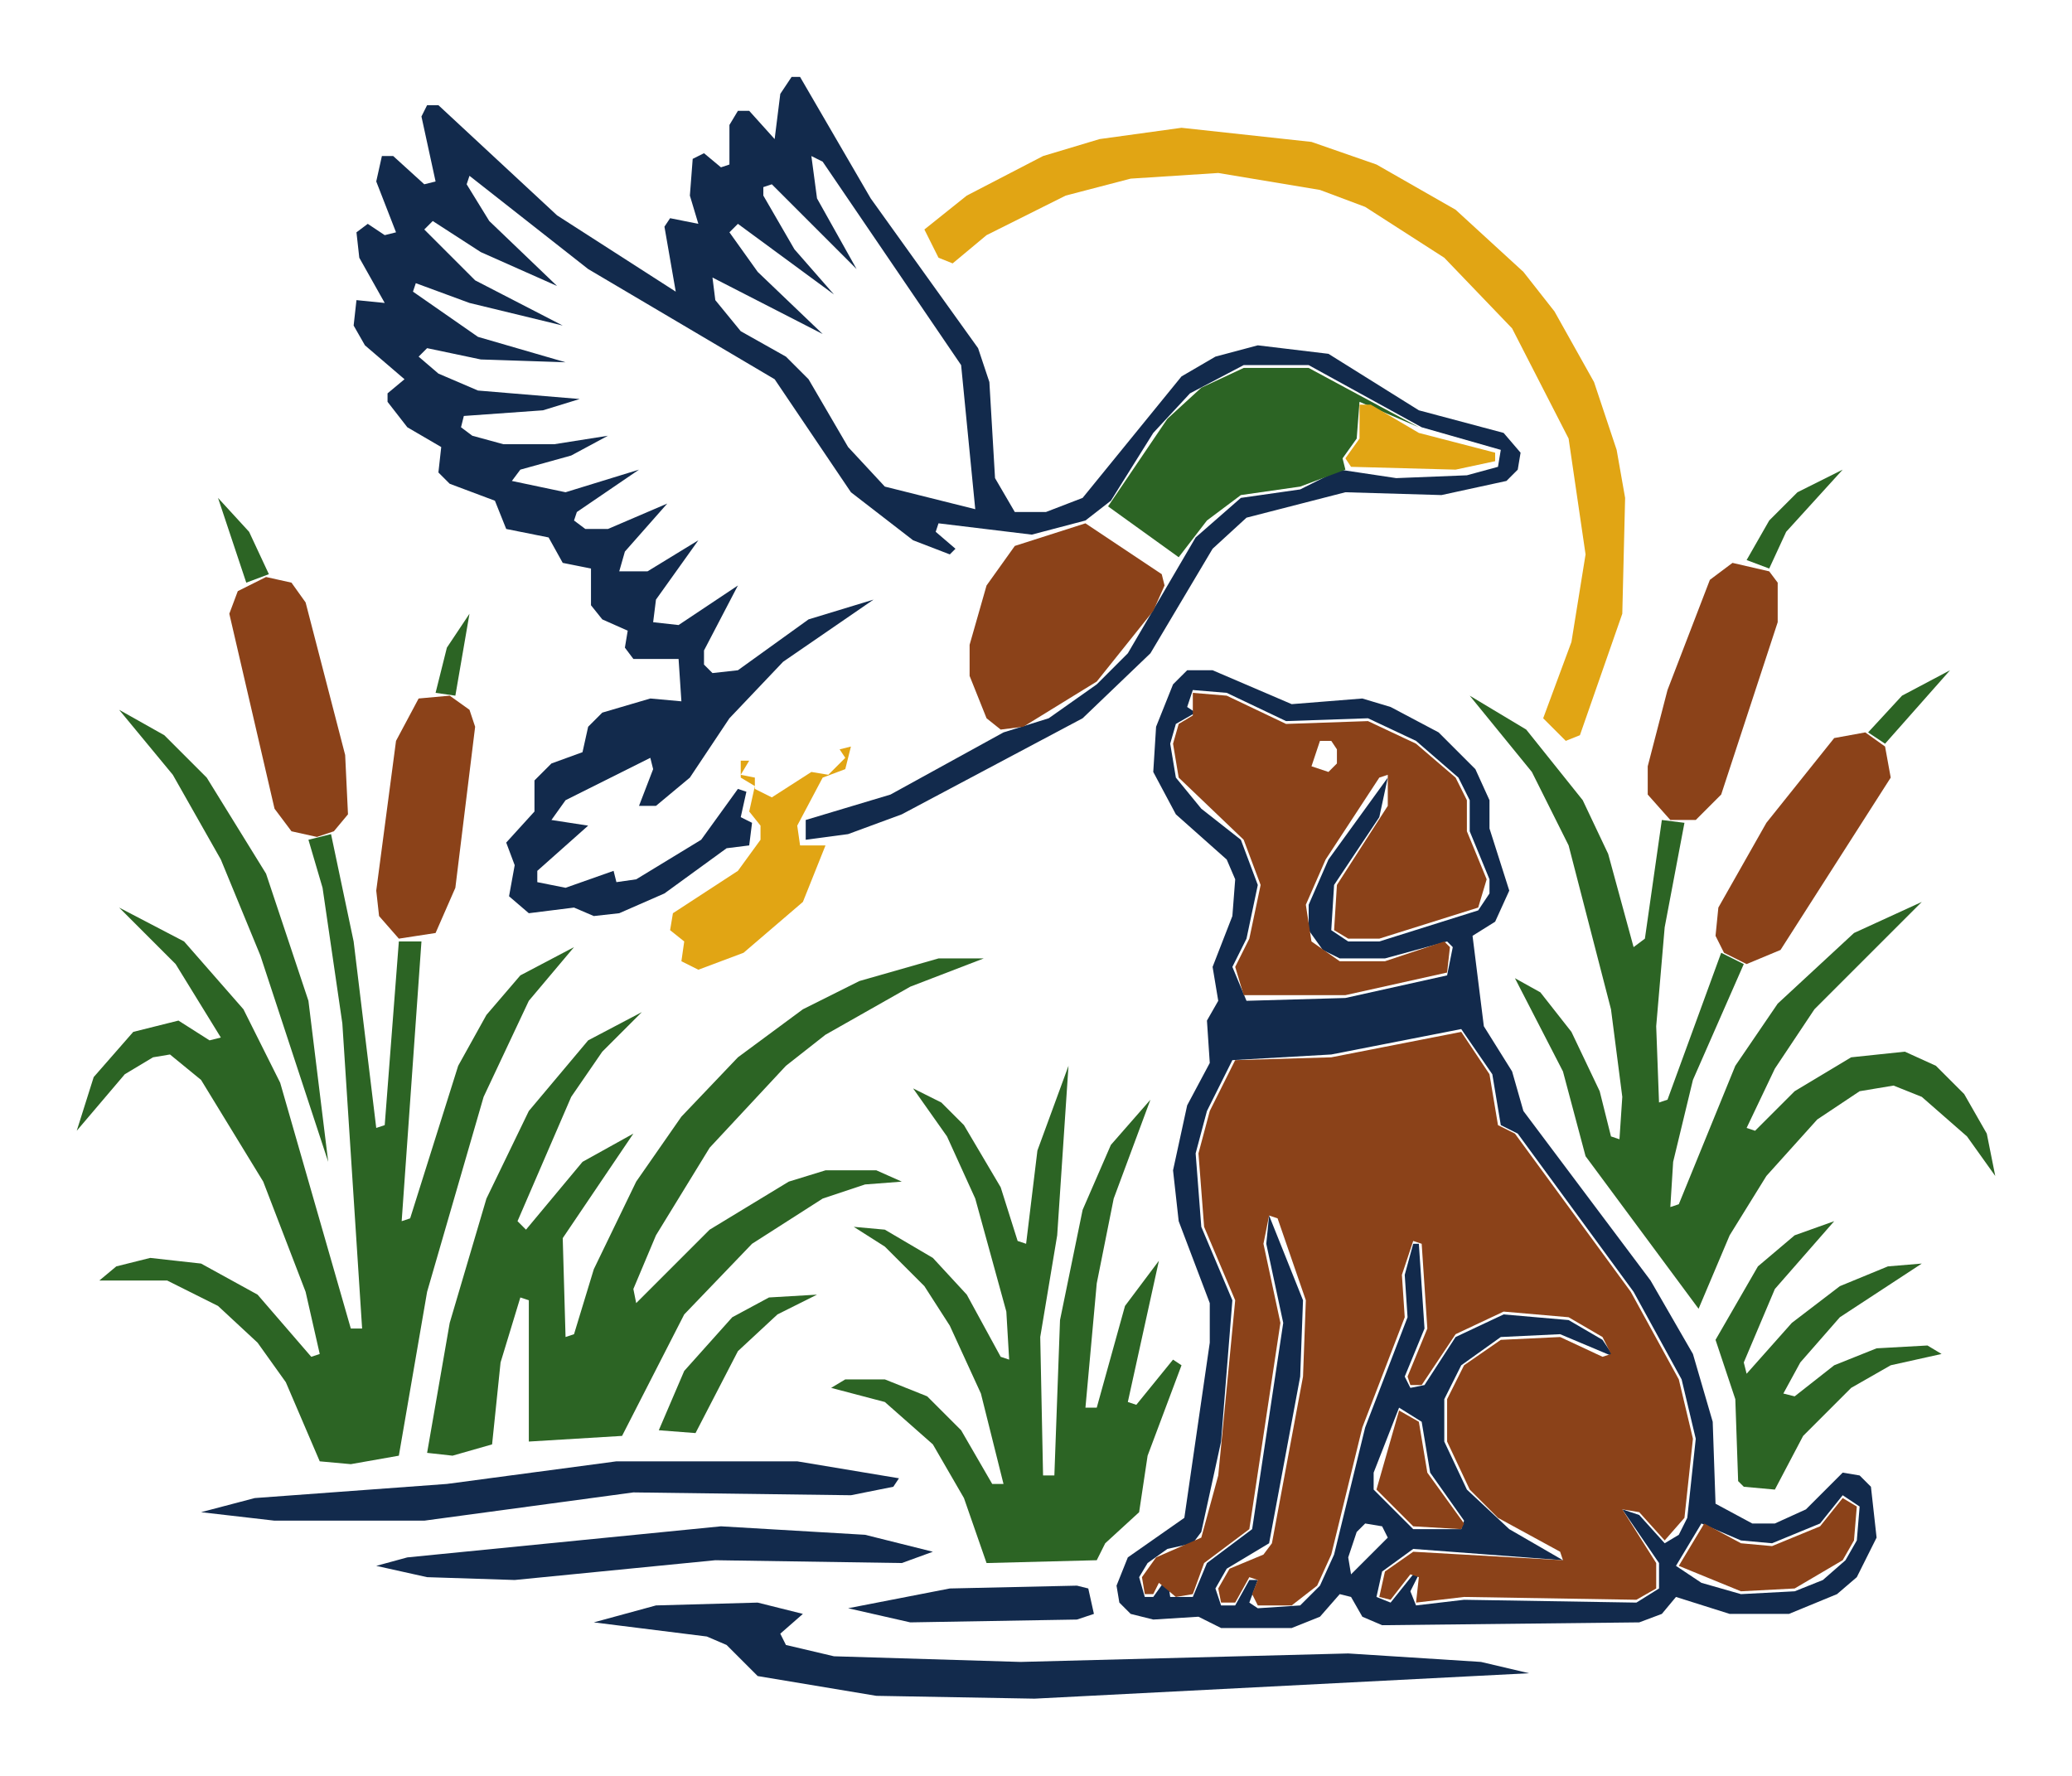
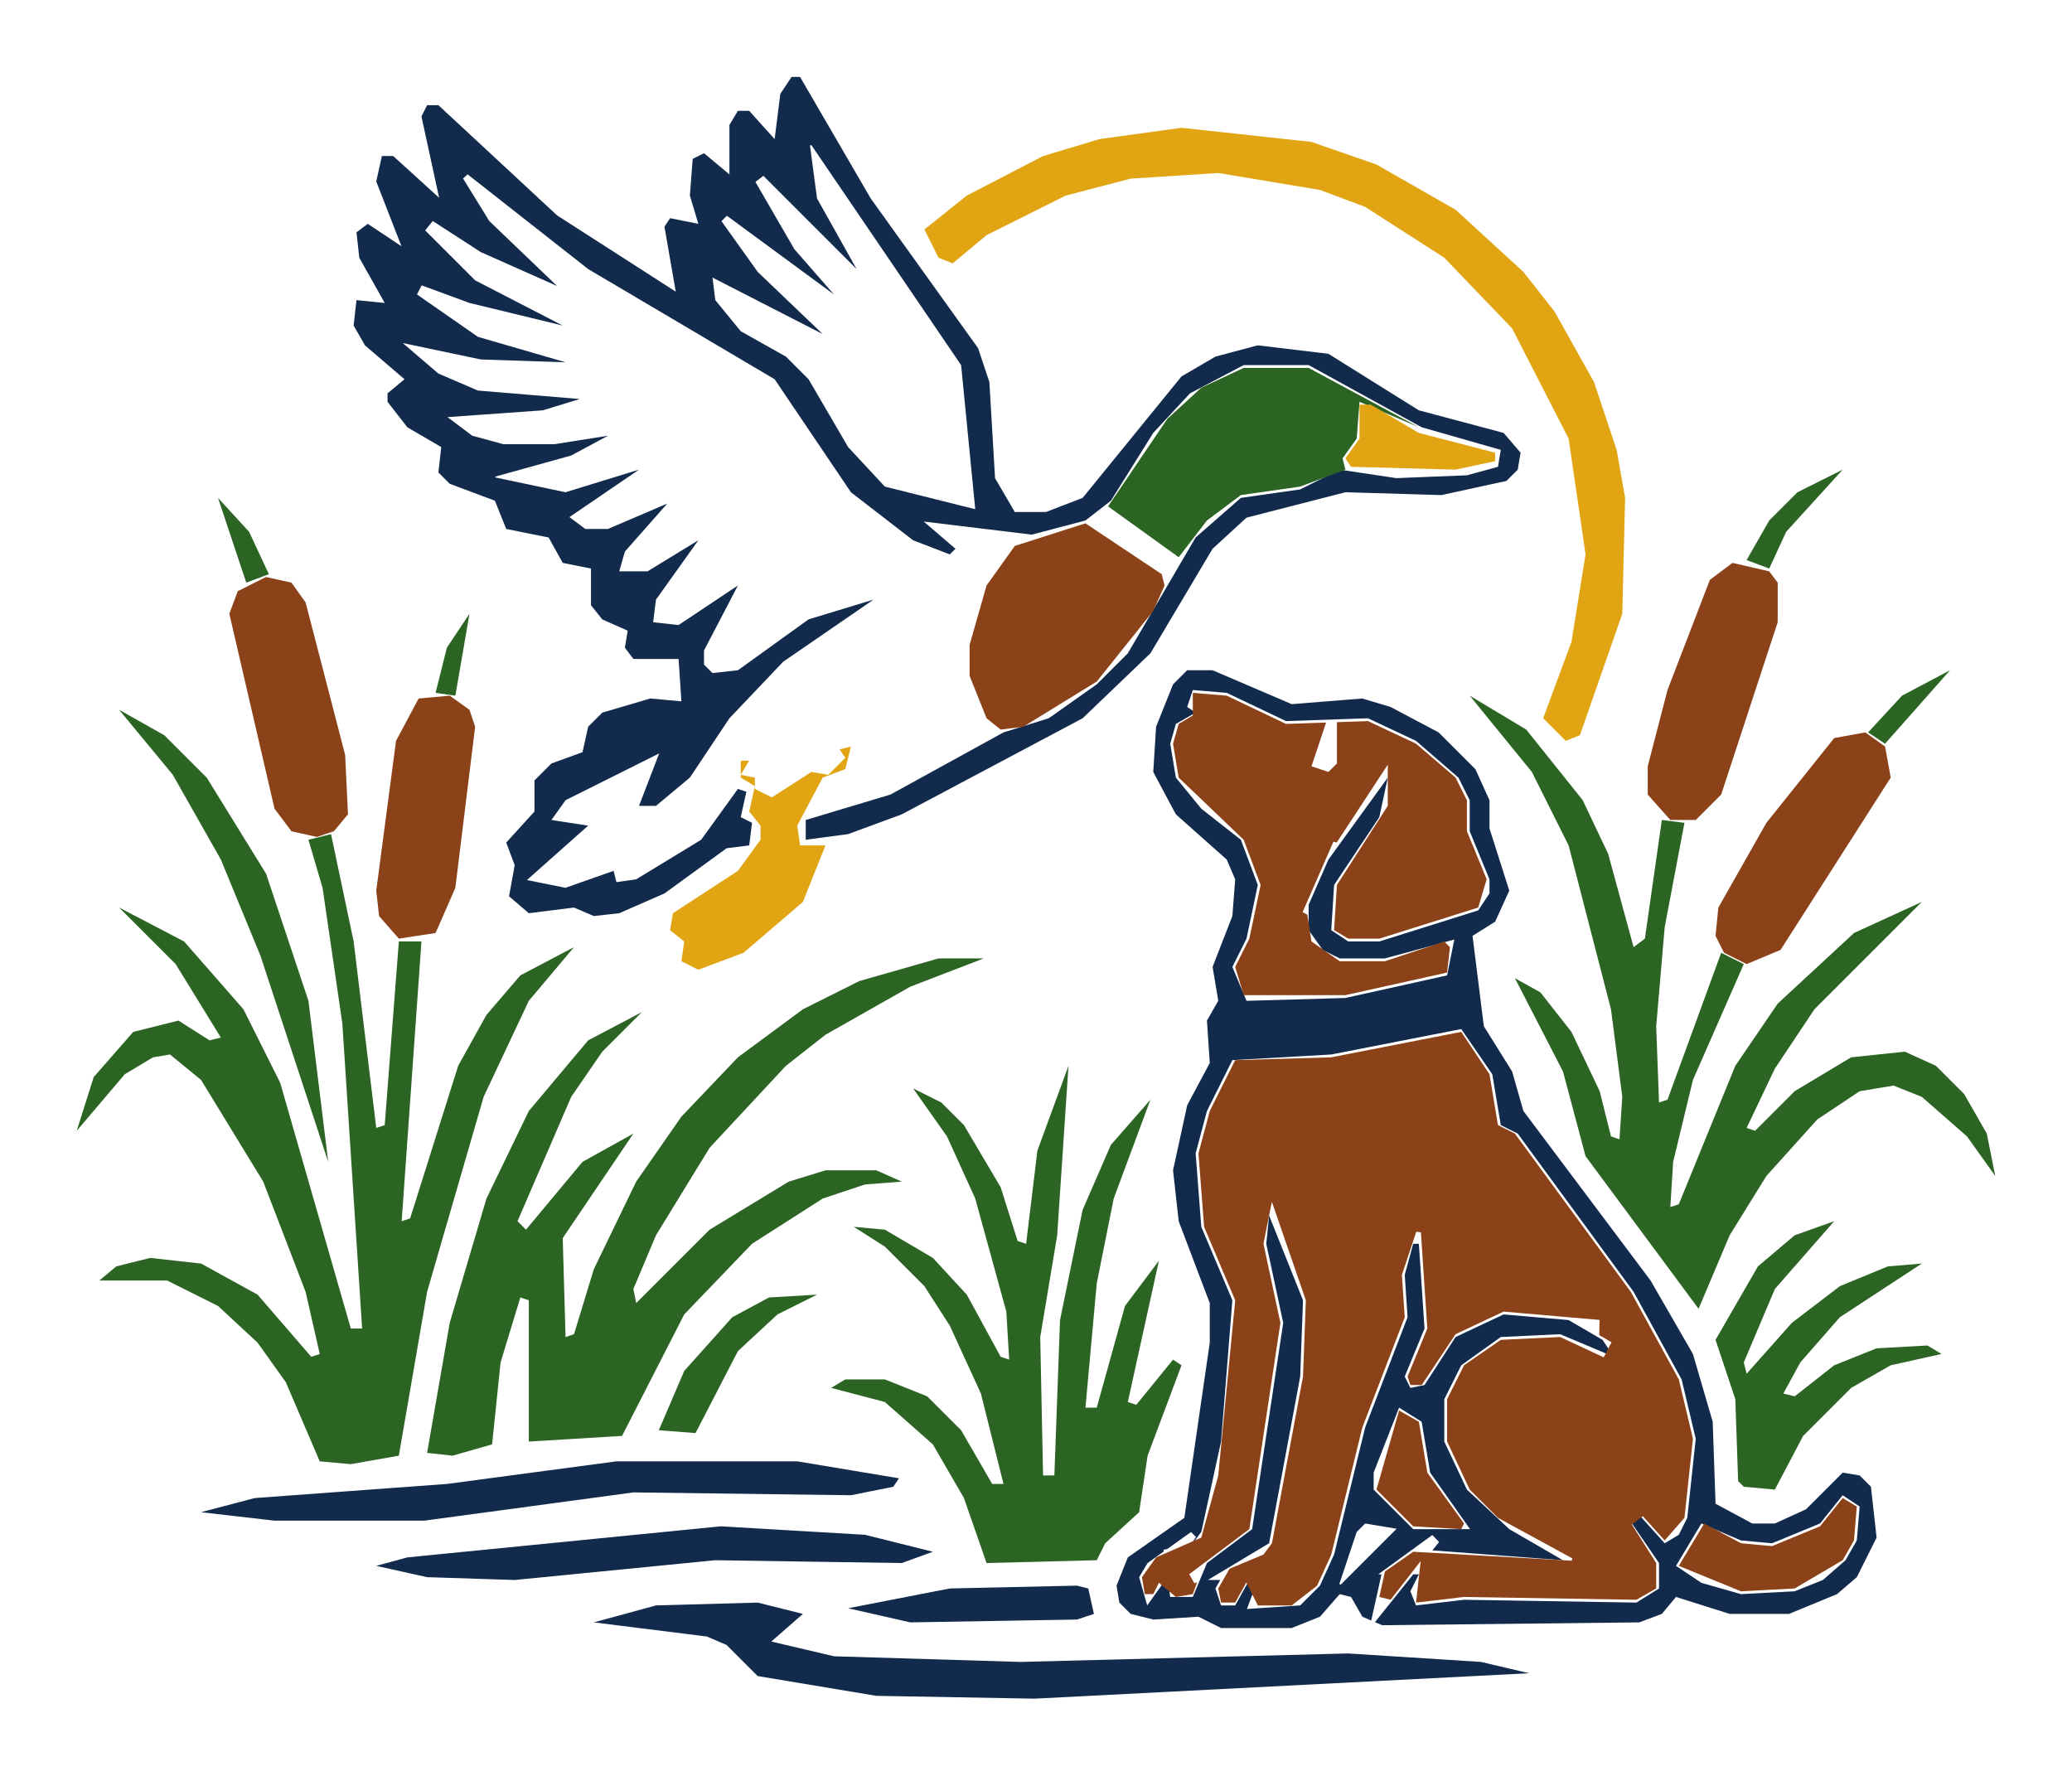
- <svg xmlns="http://www.w3.org/2000/svg" width="100mm" height="85.7mm" viewBox="73.84 -21.16 733.32 628.32">
+ <svg xmlns="http://www.w3.org/2000/svg" data-zigzag="fabric=standard overlaps=1 hat=0 hoop=0" width="100mm" height="85.7mm" viewBox="73.84 -21.16 733.32 628.32">
  <g id="thread-1" fill="#122a4c">
-     <path fill-rule="evenodd" d="M284,553 L324,558 L331,561 L342,572 L384,579 L440,580 L615,571 L598,567 L551,564 L435,567 L369,565 L352,561 L350,557 L358,550 L342,546 L306,547Z M461,550 L459,541 L455,540 L410,541 L374,548 L396,553 L455,552Z M404,528 L380,522 L329,519 L218,530 L207,533 L225,537 L256,538 L327,531 L393,532Z M392,502 L356,496 L292,496 L232,504 L164,509 L145,514 L171,517 L224,517 L298,507 L375,508 L390,505Z M494,216 L489,221 L483,236 L482,252 L490,267 L508,283 L511,290 L510,303 L503,321 L505,333 L501,340 L502,355 L494,370 L489,393 L491,411 L502,440 L502,454 L493,516 L473,530 L469,540 L470,546 L474,550 L482,552 L498,551 L506,555 L531,555 L541,551 L548,543 L552,544 L556,551 L563,554 L654,553 L662,550 L667,544 L686,550 L707,550 L724,543 L731,537 L738,523 L736,505 L732,501 L726,500 L713,513 L702,518 L694,518 L681,511 L680,482 L673,458 L658,432 L613,372 L609,358 L599,342 L595,310 L603,305 L608,294 L601,272 L601,262 L596,251 L583,238 L566,229 L556,226 L531,228 L503,216Z M563,519 L565,523 L552,536 L551,530 L554,521 L557,518Z M732,512 L731,524 L727,531 L719,538 L709,542 L690,543 L676,539 L667,533 L676,518 L690,524 L701,525 L718,518 L726,508Z M569,477 L577,482 L580,500 L592,517 L591,520 L574,520 L560,506 L560,500Z M591,343 L602,359 L605,377 L611,380 L652,436 L669,467 L674,488 L671,516 L668,522 L663,525 L654,515 L648,513 L661,532 L661,541 L653,546 L592,545 L575,547 L573,542 L576,536 L574,536 L566,546 L561,544 L563,535 L574,527 L627,531 L608,520 L593,506 L585,489 L585,474 L591,462 L605,452 L626,451 L645,459 L641,453 L629,446 L606,444 L589,452 L578,469 L573,470 L571,466 L578,449 L576,419 L574,419 L571,430 L572,445 L557,484 L546,529 L541,540 L534,547 L519,548 L516,546 L519,538 L516,538 L511,547 L506,547 L504,541 L508,534 L523,525 L534,466 L535,439 L523,409 L522,419 L528,447 L517,520 L501,532 L496,544 L488,544 L487,537 L482,544 L479,544 L477,537 L480,532 L487,527 L496,525 L499,521 L506,489 L510,439 L499,413 L497,387 L501,372 L510,354 L545,352Z M496,223 L508,224 L529,234 L558,233 L575,241 L590,254 L594,262 L594,273 L601,290 L601,295 L597,301 L562,312 L551,312 L545,308 L546,292 L562,268 L565,254 L544,283 L537,299 L537,308 L542,315 L548,318 L564,318 L586,312 L588,314 L586,324 L550,332 L515,333 L510,321 L515,311 L519,292 L513,276 L499,265 L490,254 L488,242 L490,235 L497,231 L494,229Z M612,139 L606,132 L576,124 L544,104 L519,101 L504,105 L492,112 L457,155 L444,160 L433,160 L426,148 L424,114 L420,102 L382,49 L357,6 L354,6 L350,12 L348,28 L339,18 L335,18 L332,23 L332,37 L329,38 L323,33 L319,35 L318,48 L321,58 L311,56 L309,59 L313,82 L271,55 L229,16 L225,16 L223,20 L228,43 L224,44 L213,34 L209,34 L207,43 L214,61 L210,62 L204,58 L200,61 L201,70 L210,86 L200,85 L199,94 L203,101 L217,113 L211,118 L211,121 L218,130 L230,137 L229,146 L233,150 L249,156 L253,166 L268,169 L273,178 L283,180 L283,193 L287,198 L296,202 L295,208 L298,212 L314,212 L315,227 L304,226 L287,231 L282,236 L280,245 L269,249 L263,255 L263,266 L253,277 L256,285 L254,296 L261,302 L277,300 L284,303 L293,302 L309,295 L331,279 L339,278 L340,270 L336,268 L338,259 L335,258 L322,276 L299,290 L292,291 L291,287 L274,293 L264,291 L264,287 L282,271 L269,269 L274,262 L304,247 L305,251 L300,264 L306,264 L318,254 L332,233 L351,213 L383,191 L360,198 L335,216 L326,217 L323,214 L323,209 L335,186 L314,200 L305,199 L306,191 L321,170 L303,181 L293,181 L295,174 L310,157 L289,166 L281,166 L277,163 L278,160 L300,145 L274,153 L255,149 L258,145 L276,140 L289,133 L270,136 L252,136 L241,133 L237,130 L238,126 L266,124 L279,120 L243,117 L229,111 L222,105 L225,102 L244,106 L274,107 L243,98 L220,82 L221,79 L240,86 L273,94 L242,78 L224,60 L227,57 L244,68 L271,80 L247,57 L239,44 L240,41 L282,74 L348,113 L375,153 L397,170 L410,175 L412,173 L405,167 L406,164 L439,168 L458,163 L467,156 L482,132 L495,118 L514,108 L537,108 L577,130 L605,138 L604,144 L593,147 L568,148 L548,145 L534,152 L513,155 L497,169 L473,210 L462,221 L445,233 L429,238 L389,260 L359,269 L359,276 L374,274 L393,267 L457,233 L481,210 L503,173 L515,162 L550,153 L584,154 L607,149 L611,145Z M361,34 L365,36 L414,108 L419,159 L387,151 L374,137 L360,113 L352,105 L336,96 L327,85 L326,77 L365,97 L342,75 L332,61 L335,58 L369,83 L355,67 L344,48 L344,45 L347,44 L377,74 L363,49Z" />
+     <path id="fill" fill-rule="evenodd" d="M171 517 L145 514 L164 509 L231.89 504.01 L232.11 503.99 L292 496 L356 496 L392 502 L390 505 L375 508 L298.27 507 L298 507 L297.73 507.04 L224 517Z M199 94 L200 85 L202.98 85.3 L210 86 L206.54 79.85 L201 70 L200 61 L204 58 L206.27 59.51 L215.93 65.95 L211.72 55.13 L207 43 L209 34 L213 34 L220.77 41.06 L229.26 48.78 L226.82 37.57 L223 20 L225 16 L229 16 L270.76 54.78 L271 55 L271.27 55.18 L305.97 77.48 L313 82 L311.57 73.77 L309 59 L311 56 L315.01 56.8 L321 58 L319.25 52.15 L318 48 L319 35 L323 33 L325.99 35.49 L332 40.5 L332 23 L335 18 L339 18 L342.63 22.04 L348 28 L349 20.04 L350 12 L354 6 L357 6 L381.91 48.85 L382 49 L382.1 49.14 L420 102 L424 114 L425.95 147.12 L426 148 L426.44 148.76 L431.94 158.18 L433 160 L444 160 L444.64 159.76 L456.09 155.35 L457 155 L457.62 154.24 L492 112 L504 105 L519 101 L544 104 L575.53 123.71 L576 124 L576.53 124.14 L606 132 L612 139 L611 145 L607 149 L584 154 L550.52 153.01 L550 153 L549.5 153.13 L515.89 161.77 L515 162 L514.32 162.62 L503.4 172.63 L503 173 L502.72 173.46 L481 210 L457 233 L393 267 L374 274 L359 276 L359 269 L388.63 260.11 L389 260 L389.34 259.81 L429 238 L444.45 233.17 L445 233 L445.47 232.67 L461.74 221.18 L462 221 L473 210 L473.24 209.59 L497 169 L513 155 L534 152 L534.53 151.73 L548 145 L567.66 147.95 L568 148 L568.35 147.99 L592.58 147.02 L593 147 L593.4 146.89 L601.73 144.62 L604 144 L604.39 141.68 L604.46 141.23 L605 138 L601.85 137.1 L577 130 L537.83 108.45 L537 108 L514 108 L513.2 108.42 L495.55 117.71 L495 118 L494.57 118.46 L482.24 131.74 L482 132 L481.81 132.3 L467 156 L458 163 L439 168 L412.78 164.82 L400.76 163.37 L409.95 171.25 L412 173 L410 175 L397 170 L375 153 L348.46 113.69 L348 113 L347.29 112.58 L282 74 L250.65 49.37 L239.35 40.49 L237.73 41.94 L245.26 54.17 L246.75 56.6 L247 57 L247.34 57.33 L271 80 L273.54 77.35 L271 80 L244 68 L239.06 64.8 L227 57 L224.32 60.32 L242 78 L242.51 78.26 L273 94 L240 86 L236.56 84.73 L223.09 79.77 L221.41 82.98 L233.2 91.19 L242.51 97.66 L243 98 L243.58 98.17 L274 107 L244 106 L230.4 103.14 L216.38 100.19 L227.26 109.51 L228.57 110.64 L229 111 L229.52 111.22 L242.45 116.77 L243 117 L243.59 117.05 L279 120 L266 124 L242.01 125.71 L232.22 126.41 L240.07 132.3 L240.44 132.58 L241 133 L241.68 133.18 L251.53 135.87 L252 136 L270 136 L270.28 135.96 L289 133 L276 140 L263 143.61 L249.16 147.45 L249.18 147.77 L263.23 150.73 L273.07 152.81 L274 153 L274.91 152.72 L300 145 L279.62 158.9 L275.38 161.79 L279.48 164.86 L280.02 165.27 L281 166 L289 166 L289.69 165.7 L310 157 L295.55 173.38 L295 174 L294.77 174.8 L294.33 176.33 L293 181 L303 181 L303.88 180.46 L321 170 L306.54 190.25 L306 191 L305.88 191.92 L305.46 195.31 L305 199 L308.69 199.41 L312.67 199.85 L314 200 L315.11 199.26 L335 186 L338.25 187.7 L335 186 L323.42 208.2 L323 209 L323 214 L326 217 L327.75 216.81 L334.04 216.11 L335 216 L335.78 215.44 L360 198 L383 191 L381.93 187.49 L383 191 L351.32 212.78 L351 213 L350.74 213.28 L332.22 232.77 L332 233 L331.82 233.26 L318 254 L306 264 L300 264 L303.75 254.25 L307.14 245.43 L298.69 249.66 L274.81 261.59 L274 262 L273.47 262.74 L272.46 264.15 L269 269 L274.89 269.91 L282 271 L265.83 285.37 L260.33 290.26 L267.55 291.71 L273.01 292.8 L274 293 L274.95 292.66 L291 287 L292 291 L295.27 290.53 L298.25 290.11 L299 290 L299.64 289.61 L321.37 276.38 L322 276 L322.43 275.4 L335 258 L338 259 L336.62 265.2 L336 268 L338.56 269.28 L340 270 L339 278 L331.94 278.88 L331 279 L330.24 279.56 L309 295 L293 302 L284 303 L277.91 300.39 L277 300 L276.01 300.12 L261 302 L254 296 L255.82 286 L256 285 L255.65 284.05 L253 277 L262.05 267.05 L263 266 L263 255 L269 249 L278.11 245.69 L280 245 L280.44 243.04 L282 236 L287 231 L304 226 L310.72 226.61 L315 227 L314.71 222.72 L314.23 215.42 L314 212 L298 212 L295 208 L295.53 204.8 L296 202 L293.41 200.85 L287 198 L283 193 L283 180 L280.05 179.41 L273 178 L268.82 170.48 L268 169 L266.34 168.67 L253 166 L249.6 157.5 L249 156 L247.48 155.43 L233 150 L229 146 L229.74 139.37 L230 137 L227.94 135.8 L218 130 L211 121 L211 118 L213.67 115.78 L217 113 L213.71 110.18 L203 101 L199 94Z M326 77 L326.86 83.88 L326.87 83.95 L327 85 L327.67 85.82 L335.56 95.47 L336 96 L336.6 96.34 L352 105 L360 113 L373.8 136.65 L374 137 L374.28 137.3 L386.26 150.2 L387 151 L388.06 151.26 L413.95 157.74 L419 159 L418.49 153.82 L414.09 108.93 L414 108 L413.47 107.23 L369.07 41.98 L360.99 30.11 L360.51 30.29 L362.4 44.53 L362.91 48.3 L363 49 L363.34 49.61 L377 74 L344.01 41.01 L341.2 43.16 L348.39 55.59 L354.82 66.69 L355 67 L355.24 67.27 L369 83 L342.68 63.65 L331.11 55.14 L329.18 57.05 L337.52 68.73 L341.8 74.72 L342 75 L342.25 75.24 L365 97 L367.53 94.35 L365 97 L332.17 80.17Z M225 537 L207 533 L218 530 L329 519 L380 522 L404 528 L393 532 L327.21 531 L327 531 L326.79 531.02 L256 538 L225 537Z M284 553 L306 547 L342 546 L358 550 L352.19 555.09 L346.82 559.78 L353.76 561.41 L368.64 564.91 L369 565 L369.37 565.01 L434.9 567 L435.1 567 L551 564 L598 567 L615 571 L440.06 580 L439.94 580 L384 579 L342 572 L331 561 L330.35 560.72 L324.48 558.2 L324 558 L323.49 557.94 L284 553Z M396 553 L374 548 L410 541 L455 540 L459 541 L461 550 L455 552 L396 553Z M470 546 L469 540 L473 530 L491.7 516.91 L493 516 L493.23 514.43 L501.96 454.26 L502 454 L502 440 L501.76 439.37 L491 411 L489 393 L494 370 L501.51 355.92 L502 355 L501.93 353.95 L501 340 L504.35 334.13 L505 333 L504.79 331.71 L503 321 L509.8 303.51 L510 303 L510.04 302.46 L510.93 290.9 L511 290 L510.64 289.17 L508.32 283.75 L508 283 L507.39 282.46 L490 267 L482 252 L483 236 L489 221 L494 216 L503 216 L530.17 227.64 L531 228 L531.9 227.93 L556 226 L566 229 L583 238 L596 251 L601 262 L601 272 L601.17 272.54 L608 294 L603 305 L596.99 308.76 L595 310 L595.29 312.32 L598.9 341.2 L599 342 L599.43 342.69 L609 358 L613 372 L613.41 372.54 L658 432 L673 458 L680 482 L680.93 508.9 L681 511 L682.85 512 L693.19 517.56 L694 518 L702 518 L702.72 517.67 L712.39 513.27 L713 513 L726 500 L732 501 L736 505 L738 523 L731 537 L724 543 L707 550 L686 550 L669.35 544.74 L667 544 L665.42 545.89 L662 550 L654 553 L563 554 L560.47 552.91 L568.33 543.09 L574 536 L576 536 L573.74 540.53 L573 542 L573.61 543.53 L573.96 544.39 L575 547 L577.79 546.67 L592 545 L651.92 545.98 L653 546 L653.92 545.42 L659.28 542.08 L661 541 L661 532 L660.36 531.06 L648 513 L654 515 L660.98 522.75 L663 525 L665.59 523.45 L667.08 522.55 L668 522 L668.48 521.04 L670.7 516.59 L671 516 L671.07 515.34 L673.93 488.63 L674 488 L673.85 487.39 L669.11 467.48 L669 467 L668.76 466.57 L652.12 436.21 L652 436 L651.86 435.81 L611.52 380.72 L611 380 L605 377 L602.13 359.8 L602 359 L601.54 358.33 L592.36 344.98 L591 343 L588.64 343.46 L545 352 L512.12 353.88 L510 354 L509.05 355.9 L501.17 371.67 L501 372 L500.9 372.36 L497.16 386.4 L497 387 L497.05 387.62 L498.95 412.4 L499 413 L499.23 413.55 L510 439 L506 489 L499 521 L496 525 L495.49 525.11 L497.14 522.8 L495.37 521.02 L487 527 L485.62 527.31 L485.7 527.93 L483.68 529.37 L480.62 531.56 L480 532 L479.61 532.65 L477.82 535.64 L477 537 L477.44 538.53 L477.77 539.69 L479.86 547 L484.28 540.81 L487 537 L487.55 540.85 L488 544 L496 544 L496.94 541.74 L501 532 L515.8 520.9 L517 520 L517.22 518.51 L527.9 447.66 L528 447 L527.86 446.35 L522 419 L523 409 L535 439 L534 466 L523 525 L512.68 531.19 L501.33 538 L505.71 538 L504.81 539.58 L504 541 L504.52 542.55 L505.16 544.49 L506 547 L511 547 L512.05 545.11 L516 538 L519 538 L517.15 542.93 L515.15 548.26 L520.83 547.88 L532.62 547.09 L534 547 L541 540 L541.27 539.39 L545.86 529.31 L546 529 L546.08 528.67 L557 484 L571.71 445.75 L572 445 L571.95 444.19 L571 430 L574 419 L576 419 L578 449 L571.63 464.46 L571 466 L571.75 467.49 L573 470 L575.75 469.45 L576.48 469.3 L578 469 L578.84 467.7 L589 452 L606 444 L629 446 L641 453 L645 459 L626.77 451.32 L626 451 L625.17 451.04 L606.08 451.95 L605 452 L604.12 452.63 L591.74 461.47 L591 462 L590.59 462.81 L585.39 473.23 L585 474 L585 489 L585.35 489.74 L592.7 505.36 L593 506 L593.52 506.48 L607.7 519.72 L608 520 L608.36 520.21 L627 531 L580.79 527.51 L583.15 524.56 L580.77 522.08 L569.16 530.52 L564.12 534.18 L563 535 L561.62 536 L562.78 536 L562.7 536.35 L561.89 540 L559.14 552.35 L556 551 L552.78 545.36 L552 544 L550.48 543.62 L550.17 543.54 L548 543 L546.52 544.69 L541 551 L531 555 L506 555 L498 551 L497.01 551.06 L482 552 L474 550 L470 546Z M488 242 L488.14 242.81 L489.84 253.04 L490 254 L490.62 254.76 L498.75 264.69 L499 265 L499.32 265.25 L513 276 L519 292 L515 311 L510.75 319.5 L510 321 L510.64 322.55 L514.03 330.67 L515 333 L517.52 332.93 L549.65 332.01 L550 332 L550.34 331.92 L583.67 324.52 L586 324 L587.38 317.12 L588.54 311.31 L582.82 312.87 L564 318 L548 318 L542 315 L537 308 L537 299 L544 283 L565 254 L562 268 L546.55 291.18 L546 292 L545.94 292.98 L545.13 305.89 L545 308 L546.76 309.17 L550.08 311.38 L551 312 L562 312 L562.54 311.83 L595.77 301.39 L597 301 L597.72 299.92 L600.38 295.92 L601 295 L601 290 L600.72 289.33 L594 273 L594 262 L593.61 261.23 L590.33 254.65 L590 254 L589.45 253.52 L575.38 241.33 L575 241 L574.54 240.78 L572.62 239.88 L568.45 237.92 L558.8 233.38 L558 233 L557.11 233.03 L529 234 L508.61 224.29 L508 224 L507.33 223.94 L498.87 223.24 L496 223 L495.09 225.73 L494.89 226.34 L494 229 L496.33 230.55 L497 231 L491.3 234.26 L490 235 L489.59 236.44 L488.23 241.21Z M547.87 539.39 L548.33 539.67 L568.14 519.86 L561.12 518.69 L558.86 518.31 L557 518 L555.67 519.33 L554.61 520.39 L554 521 L553.73 521.82 L552.41 525.76Z M560 500 L560 506 L574 520 L594.12 520 L590.04 514.22 L580 500 L577.27 483.63 L577 482 L575.6 481.12 L572.75 479.34 L569 477 L567.39 481.12 L560.25 499.36Z M667 533 L669.91 534.94 L675.52 538.68 L676 539 L676.55 539.16 L689.41 542.83 L690 543 L690.61 542.97 L708.39 542.03 L709 542 L709.56 541.77 L718.42 538.23 L719 538 L719.47 537.59 L726.54 531.41 L727 531 L727.31 530.47 L730.6 524.71 L731 524 L731.07 523.19 L731.82 514.15 L732 512 L730.2 510.8 L728.8 509.87 L726 508 L723.9 510.62 L718 518 L701 525 L690 524 L678.94 519.26 L676 518 L674.35 520.74 L668.8 530Z" />
  </g>
  <g id="thread-2" fill="#8b4219">
-     <path fill-rule="evenodd" d="M731,512 L726,509 L718,519 L701,526 L690,525 L677,518 L668,533 L690,542 L709,541 L726,531 L730,524Z M569,478 L561,506 L574,519 L591,520 L592,518 L579,500 L576,482Z M591,344 L545,353 L511,354 L502,372 L498,387 L500,413 L511,439 L505,501 L499,523 L483,530 L478,537 L479,543 L482,543 L484,539 L490,544 L496,543 L500,532 L516,520 L527,447 L521,419 L523,409 L526,410 L536,439 L535,466 L524,525 L521,529 L509,534 L505,541 L506,546 L511,546 L516,537 L519,538 L517,543 L519,547 L531,547 L540,540 L545,529 L556,484 L571,445 L570,430 L574,418 L577,419 L579,449 L572,466 L573,469 L577,469 L589,451 L606,443 L629,445 L641,452 L644,458 L641,459 L626,452 L605,453 L592,462 L586,474 L586,489 L594,506 L604,516 L626,528 L627,531 L574,528 L564,535 L562,544 L566,545 L573,536 L576,537 L575,546 L592,544 L653,545 L660,541 L660,532 L648,513 L654,514 L663,524 L670,516 L673,488 L668,467 L651,436 L610,380 L604,377 L601,359Z M734,238 L723,240 L699,270 L682,300 L681,310 L684,316 L692,320 L704,315 L743,254 L741,243Z M233,225 L222,226 L214,241 L207,294 L208,303 L215,311 L228,309 L235,293 L242,236 L240,230Z M496,224 L496,232 L491,235 L489,242 L491,254 L514,276 L520,292 L516,311 L511,321 L514,331 L550,331 L586,323 L587,314 L585,312 L564,319 L548,319 L538,312 L536,299 L543,283 L562,254 L565,253 L565,264 L547,292 L546,308 L551,311 L562,311 L597,300 L600,290 L593,273 L593,262 L589,254 L575,242 L558,234 L529,235 L508,225Z M541,241 L545,241 L547,244 L547,249 L544,252 L538,250Z M168,183 L158,188 L155,196 L171,265 L177,273 L186,275 L192,273 L197,267 L196,246 L182,192 L177,185Z M687,178 L679,184 L664,223 L657,250 L657,260 L665,269 L674,269 L683,260 L703,199 L703,185 L700,181Z M485,182 L458,164 L433,172 L423,186 L417,207 L417,218 L423,233 L428,237 L436,236 L462,220 L482,195 L486,186Z" />
+     <path id="fill_#2" fill-rule="evenodd" d="M155 196 L158 188 L168 183 L177 185 L182 192 L196 246 L197 267 L192 273 L186 275 L177 273 L171 265 L155 196Z M208 303 L207 294 L214 241 L222 226 L233 225 L240 230 L242 236 L235 293 L228 309 L215 311 L208 303Z M417 218 L417 207 L423 186 L433 172 L458 164 L485 182 L486 186 L482 195 L462 220 L436 236 L428 237 L423 233Z M478 537 L483 530 L497.39 523.7 L499 523 L499.46 521.31 L504.92 501.3 L505 501 L505.03 500.69 L510.91 439.93 L511 439 L510.64 438.14 L500 413 L498 387 L502 372 L511 354 L544.7 353.01 L545 353 L545.29 352.94 L591 344 L601 359 L603.69 375.16 L604 377 L605.67 377.83 L610 380 L651 436 L668 467 L673 488 L670 516 L669.1 517.03 L663 524 L655.27 515.41 L651.38 518.35 L659.05 530.49 L660 532 L660 541 L653 545 L592.25 544 L592 544 L591.76 544.03 L575 546 L575.2 544.24 L576.63 531.33 L568.66 541.58 L566 545 L562 544 L564 535 L574 528 L615.76 530.36 L630.09 531.17 L630.33 530.36 L617.72 523.48 L604 516 L594 506 L586 489 L586 474 L592 462 L605 453 L625.5 452.02 L626 452 L628.38 453.11 L641.4 459.19 L644.19 453.86 L639.85 451.33 L639.95 445.95 L625.65 444.71 L606.99 443.09 L606 443 L605.11 443.42 L589.92 450.56 L589 451 L588.43 451.85 L577 469 L573 469 L572 466 L578.67 449.79 L579 449 L578.94 448.15 L577.68 429.27 L576.73 414.94 L575.09 414.73 L570.55 428.36 L570.23 429.32 L570 430 L570.05 430.72 L571 445 L556.08 483.78 L556 484 L555.94 484.23 L545 529 L540 540 L531 547 L519 547 L518.06 545.11 L514.95 538.89 L511.57 544.97 L511 546 L506 546 L505 541 L508.96 534.07 L509 534 L509.83 533.66 L520.08 529.38 L521 529 L521.6 528.2 L523.49 525.68 L524 525 L524.16 524.16 L534.95 466.27 L535 466 L535.01 465.73 L535.98 439.68 L536 439 L535.78 438.35 L528.38 416.91 L523.98 404.13 L521.32 417.39 L521.15 418.25 L521 419 L521.16 419.74 L527 447 L516 520 L515.06 520.7 L503.58 529.32 L500.87 531.35 L500 532 L494.73 535.95 L496.57 539.18 L497.54 538.78 L496 543 L490 544 L487.56 541.96 L484 539 L482 543 L479 543 L478 537Z M491 254 L489 242 L491 235 L494.22 233.07 L496 232 L496 224 L508 225 L528.19 234.62 L529 235 L529.89 234.97 L543.16 234.51 L539.86 244.44 L539.16 246.52 L538 250 L541.48 251.16 L541.85 251.28 L544 252 L547 249 L547 234.38 L558 234 L575 242 L589 254 L593 262 L593 273 L593.28 273.67 L600 290 L597 300 L562 311 L551 311 L546 308 L547 292 L547.05 291.92 L564.42 264.91 L565 264 L565 249.42 L558.27 259.7 L546.95 276.96 L545.77 276.68 L543 283 L542.88 283.28 L540.61 288.47 L534.85 301.62 L536.54 302.53 L537.76 310.45 L538 312 L539.28 312.9 L547.05 318.34 L548 319 L564 319 L564.57 318.81 L585 312 L587 314 L586 323 L550 331 L514 331 L511 321 L515.79 311.42 L516 311 L516.1 310.54 L519.78 293.04 L520 292 L519.62 291 L514.29 276.78 L514 276 L513.39 275.42 L491 254Z M561 506 L569 478 L576 482 L578.86 499.15 L579 500 L579.5 500.7 L592 518 L591 520 L574 519 L561 506Z M657 250 L664 223 L679 184 L687 178 L700 181 L703 185 L703 199 L683 260 L674 269 L665 269 L657 260 L657 250Z M668 533 L669.39 530.68 L676.78 518.37 L677 518 L689.34 524.64 L690 525 L690.75 525.07 L700.1 525.92 L701 526 L701.83 525.66 L717.12 519.36 L718 519 L718.59 518.26 L726 509 L731 512 L730 524 L726 531 L709 541 L690 542 L668 533Z M684 316 L681 310 L682 300 L699 270 L723 240 L734 238 L741 243 L743 254 L704 315 L692 320Z" />
  </g>
  <g id="thread-3" fill="#2c6424">
-     <path fill-rule="evenodd" d="M363,437 L346,438 L333,445 L316,464 L307,485 L320,486 L335,457 L349,444Z M754,426 L742,427 L725,434 L708,447 L692,465 L691,461 L702,435 L723,411 L709,416 L696,427 L681,453 L688,474 L689,503 L691,505 L702,506 L712,487 L729,470 L743,462 L761,458 L756,455 L738,456 L723,462 L709,473 L705,472 L711,461 L725,445Z M452,356 L441,386 L437,419 L434,418 L428,399 L415,377 L407,369 L397,364 L409,381 L419,403 L430,443 L431,460 L428,459 L416,437 L404,424 L387,414 L376,413 L387,420 L401,434 L410,448 L421,472 L429,504 L425,504 L414,485 L402,473 L387,467 L373,467 L368,470 L387,475 L404,490 L415,509 L423,532 L462,531 L465,525 L477,514 L480,494 L492,462 L489,460 L476,476 L473,475 L484,425 L472,441 L462,477 L458,477 L462,433 L468,403 L481,368 L467,384 L457,407 L449,446 L447,501 L443,501 L442,452 L448,416Z M422,318 L406,318 L378,326 L358,336 L335,353 L315,374 L299,397 L284,428 L277,451 L274,452 L273,417 L298,380 L280,390 L260,414 L257,411 L276,367 L287,351 L301,337 L282,347 L261,372 L246,403 L233,447 L225,493 L234,494 L248,490 L251,461 L258,438 L261,439 L261,489 L294,487 L316,444 L340,419 L365,403 L380,398 L393,397 L384,393 L366,393 L353,397 L325,414 L299,440 L298,435 L306,416 L325,385 L352,356 L366,345 L396,328Z M191,274 L183,276 L188,293 L195,341 L202,449 L198,449 L173,362 L160,336 L139,312 L116,300 L136,320 L152,346 L148,347 L137,340 L121,344 L107,360 L101,379 L118,359 L128,353 L134,352 L145,361 L167,397 L182,436 L187,458 L184,459 L165,437 L145,426 L127,424 L115,427 L109,432 L133,432 L151,441 L165,454 L175,468 L187,496 L198,497 L215,494 L225,436 L245,367 L261,333 L277,314 L258,324 L246,338 L236,356 L219,410 L216,411 L223,312 L215,312 L210,377 L207,378 L199,312Z M116,230 L135,253 L152,283 L166,317 L190,390 L183,333 L168,288 L147,254 L132,239Z M594,225 L616,252 L629,278 L644,336 L648,367 L647,382 L644,381 L640,365 L630,344 L619,330 L610,325 L627,358 L635,388 L675,442 L686,416 L699,395 L717,375 L732,365 L744,363 L754,367 L770,381 L780,395 L777,380 L769,366 L759,356 L748,351 L729,353 L709,365 L695,379 L692,378 L702,357 L716,336 L754,298 L730,309 L703,334 L688,356 L668,405 L665,406 L666,390 L673,361 L691,320 L683,316 L664,368 L661,369 L660,342 L663,307 L670,270 L662,269 L656,311 L652,314 L643,281 L634,262 L614,237Z M764,216 L747,225 L735,238 L741,242Z M240,196 L232,208 L228,224 L235,225Z M151,155 L161,185 L169,182 L162,167Z M726,145 L710,153 L700,163 L692,177 L700,180 L706,167Z M576,130 L537,109 L514,109 L499,116 L487,127 L466,158 L491,176 L501,163 L513,154 L534,151 L550,145 L549,141 L554,134 L555,121Z" />
+     <path id="fill_#3" fill-rule="evenodd" d="M363 437 L346 438 L333 445 L316 464 L307 485 L320 486 L335 457 L349 444Z M754 426 L742 427 L725 434 L708 447 L692 465 L691 461 L702 435 L723 411 L709 416 L696 427 L681 453 L688 474 L689 503 L691 505 L702 506 L712 487 L729 470 L743 462 L761 458 L756 455 L738 456 L723 462 L709 473 L705 472 L711 461 L725 445Z M452 356 L441 386 L437 419 L434 418 L428 399 L415 377 L407 369 L397 364 L409 381 L419 403 L430 443 L431 460 L428 459 L416 437 L404 424 L387 414 L376 413 L387 420 L401 434 L410 448 L421 472 L429 504 L425 504 L414 485 L402 473 L387 467 L373 467 L368 470 L387 475 L404 490 L415 509 L423 532 L462 531 L465 525 L477 514 L480 494 L492 462 L489 460 L476 476 L473 475 L484 425 L472 441 L462 477 L458 477 L462 433 L468 403 L481 368 L467 384 L457 407 L449 446 L447 501 L443 501 L442 452 L448 416Z M422 318 L406 318 L378 326 L358 336 L335 353 L315 374 L299 397 L284 428 L277 451 L274 452 L273 417 L298 380 L280 390 L260 414 L257 411 L276 367 L287 351 L301 337 L282 347 L261 372 L246 403 L233 447 L225 493 L234 494 L248 490 L251 461 L258 438 L261 439 L261 489 L294 487 L316 444 L340 419 L365 403 L380 398 L393 397 L384 393 L366 393 L353 397 L325 414 L299 440 L298 435 L306 416 L325 385 L352 356 L366 345 L396 328Z M191 274 L183 276 L188 293 L195 341 L202 449 L198 449 L173 362 L160 336 L139 312 L116 300 L136 320 L152 346 L148 347 L137 340 L121 344 L107 360 L101 379 L118 359 L128 353 L134 352 L145 361 L167 397 L182 436 L187 458 L184 459 L165 437 L145 426 L127 424 L115 427 L109 432 L133 432 L151 441 L165 454 L175 468 L187 496 L198 497 L215 494 L225 436 L245 367 L261 333 L277 314 L258 324 L246 338 L236 356 L219 410 L216 411 L223 312 L215 312 L210 377 L207 378 L199 312Z M116 230 L135 253 L152 283 L166 317 L190 390 L183 333 L168 288 L147 254 L132 239Z M594 225 L616 252 L629 278 L644 336 L648 367 L647 382 L644 381 L640 365 L630 344 L619 330 L610 325 L627 358 L635 388 L675 442 L686 416 L699 395 L717 375 L732 365 L744 363 L754 367 L770 381 L780 395 L777 380 L769 366 L759 356 L748 351 L729 353 L709 365 L695 379 L692 378 L702 357 L716 336 L754 298 L730 309 L703 334 L688 356 L668 405 L665 406 L666 390 L673 361 L691 320 L683 316 L664 368 L661 369 L660 342 L663 307 L670 270 L662 269 L656 311 L652 314 L643 281 L634 262 L614 237Z M764 216 L747 225 L735 238 L741 242Z M240 196 L232 208 L228 224 L235 225Z M151 155 L161 185 L169 182 L162 167Z M726 145 L710 153 L700 163 L692 177 L700 180 L706 167Z M576 130 L537 109 L514 109 L499 116 L487 127 L466 158 L491 176 L501 163 L513 154 L534 151 L550 145 L549 141 L554 134 L555 121Z" />
  </g>
  <g id="thread-4" fill="#e1a514">
-     <path fill-rule="evenodd" d="M375,243 L371,244 L373,247 L367,253 L361,252 L347,261 L341,258 L341,254 L336,253 L339,248 L336,248 L336,254 L341,257 L339,266 L343,271 L343,276 L335,287 L312,302 L311,308 L316,312 L315,319 L321,322 L337,316 L358,298 L366,278 L357,278 L356,271 L365,254 L373,251Z M550,141 L552,144 L589,145 L603,142 L603,139 L576,132 L559,122 L555,122 L555,134Z M401,60 L406,70 L411,72 L423,62 L451,48 L474,42 L505,40 L541,46 L557,52 L585,70 L609,95 L629,134 L635,175 L630,206 L620,233 L628,241 L633,239 L648,196 L649,155 L646,138 L638,114 L624,89 L613,75 L589,53 L561,37 L538,29 L492,24 L463,28 L443,34 L416,48Z" />
+     <path id="fill_#4" fill-rule="evenodd" d="M375 243 L371 244 L373 247 L367 253 L361 252 L347 261 L341 258 L341 254 L336 253 L339 248 L336 248 L336 254 L341 257 L339 266 L343 271 L343 276 L335 287 L312 302 L311 308 L316 312 L315 319 L321 322 L337 316 L358 298 L366 278 L357 278 L356 271 L365 254 L373 251Z M550 141 L552 144 L589 145 L603 142 L603 139 L576 132 L559 122 L555 122 L555 134Z M401 60 L406 70 L411 72 L423 62 L451 48 L474 42 L505 40 L541 46 L557 52 L585 70 L609 95 L629 134 L635 175 L630 206 L620 233 L628 241 L633 239 L648 196 L649 155 L646 138 L638 114 L624 89 L613 75 L589 53 L561 37 L538 29 L492 24 L463 28 L443 34 L416 48Z" />
  </g>
</svg>
